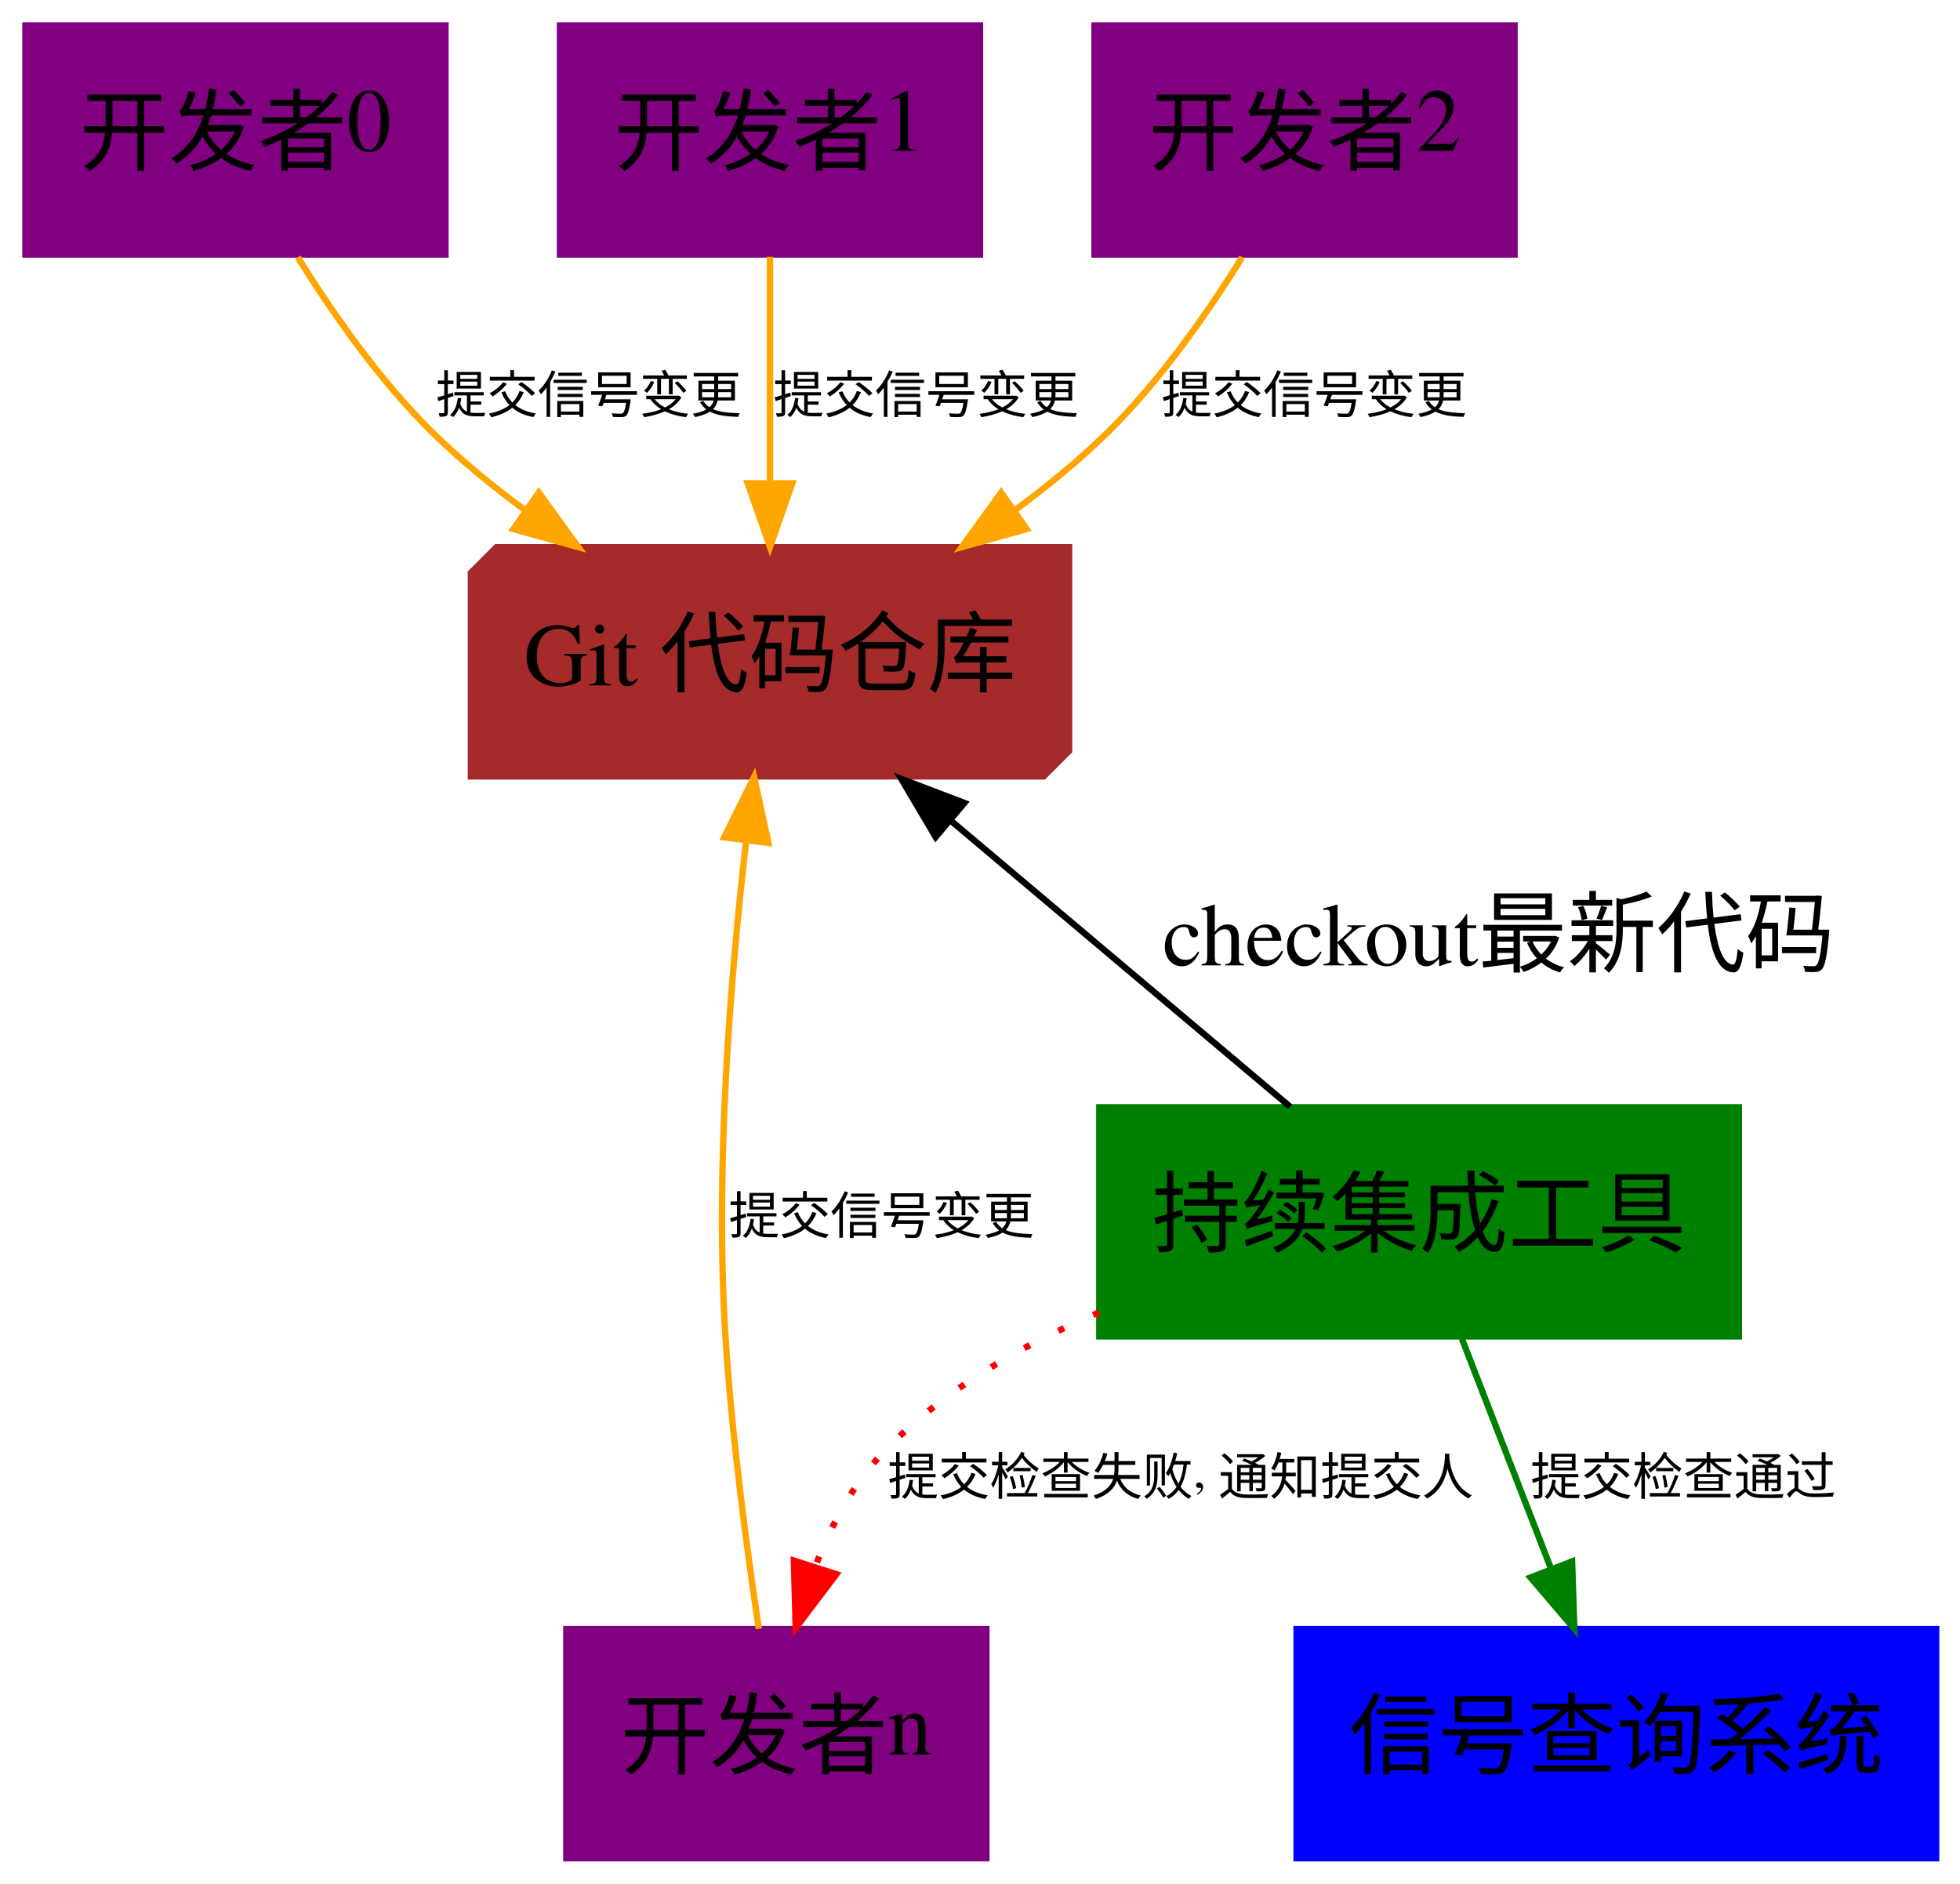
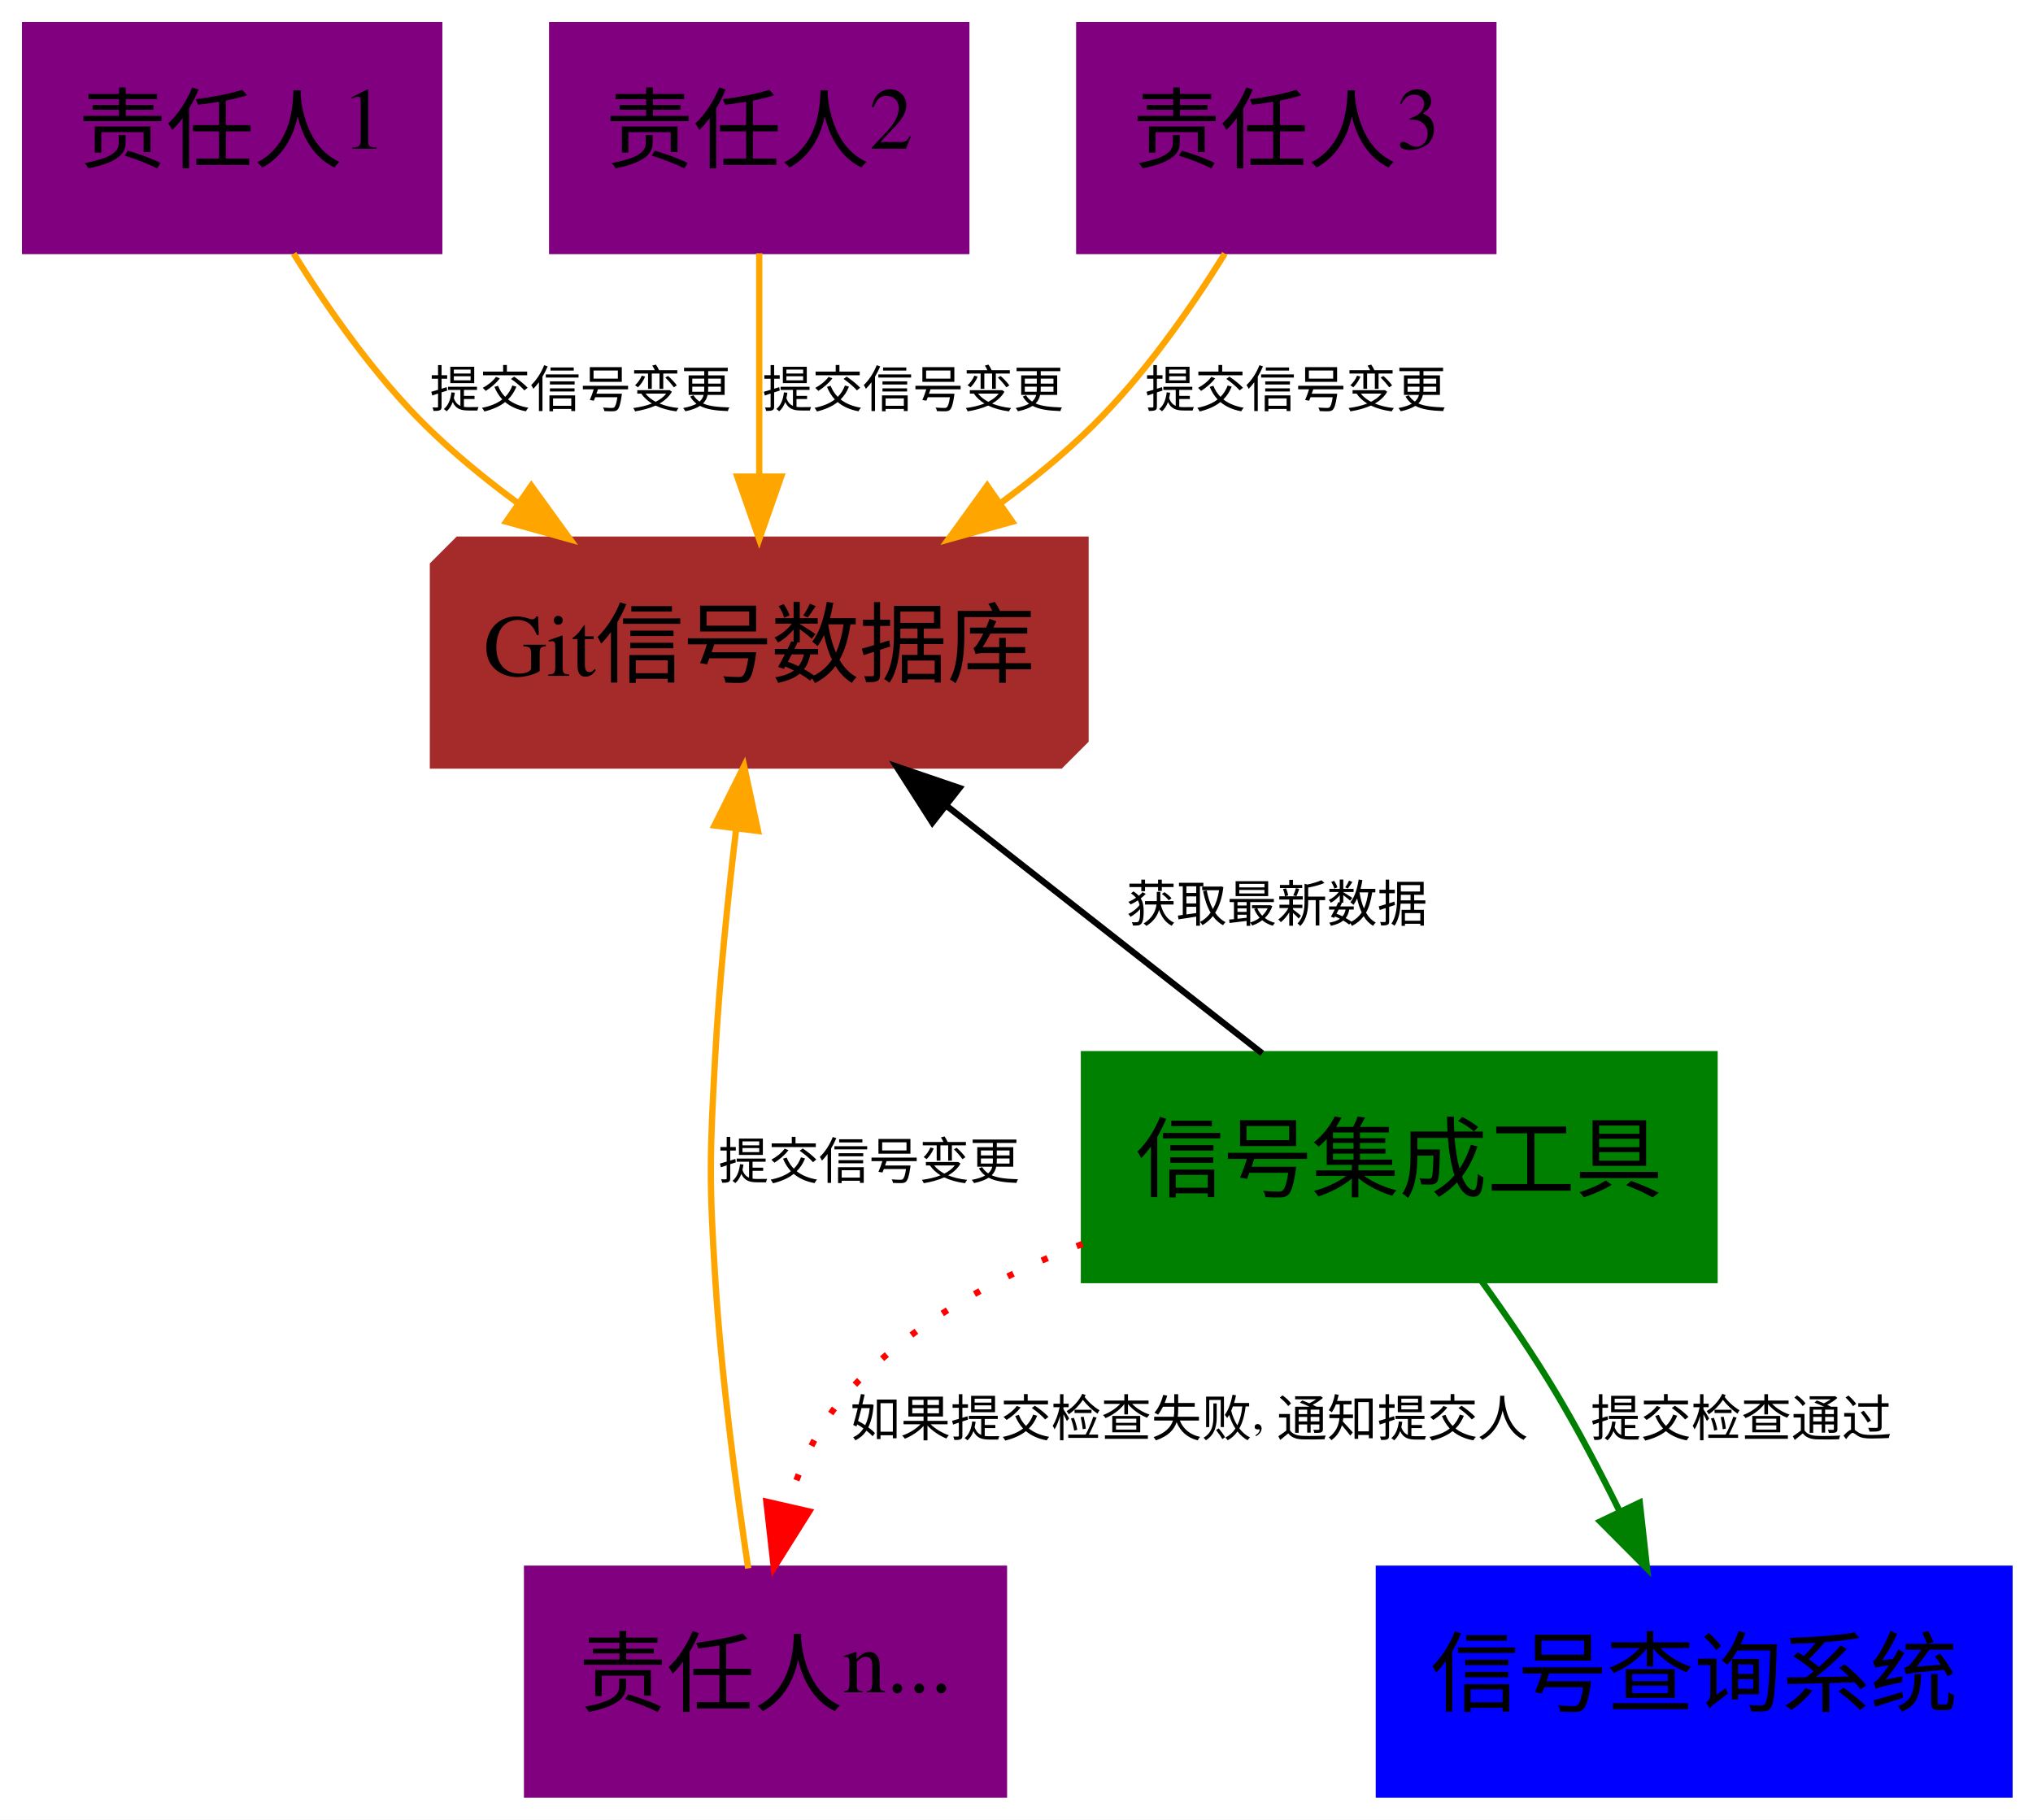
- <svg xmlns="http://www.w3.org/2000/svg" width="308pt" height="296pt" viewBox="0.00 0.00 308.00 296.00">
-   <g id="graph0" class="graph" transform="scale(1 1) rotate(0) translate(4 292)">
-     <polygon fill="white" stroke="none" points="-4,4 -4,-292 304,-292 304,4 -4,4" />
+ <svg xmlns="http://www.w3.org/2000/svg" width="324pt" height="290pt" viewBox="0.00 0.00 324.00 290.00">
+   <g id="graph0" class="graph" transform="scale(1 1) rotate(0) translate(4 286)">
+     <polygon fill="white" stroke="none" points="-4,4 -4,-286 320,-286 320,4 -4,4" />
    <g id="node1" class="node">
-       <polygon fill="purple" stroke="purple" points="66,-288 0,-288 0,-252 66,-252 66,-288" />
-       <text text-anchor="middle" x="33" y="-266.3" font-family="Times,serif" font-size="14.00">开发者0</text>
+       <polygon fill="purple" stroke="purple" points="66,-282 0,-282 0,-246 66,-246 66,-282" />
+       <text text-anchor="middle" x="33" y="-260.3" font-family="Times,serif" font-size="14.00">责任人1</text>
    </g>
    <g id="node5" class="node">
-       <polygon fill="brown" stroke="brown" points="164,-206 74,-206 70,-202 70,-170 160,-170 164,-174 164,-206" />
-       <polyline fill="none" stroke="brown" points="160,-202 70,-202 " />
-       <polyline fill="none" stroke="brown" points="160,-202 160,-170 " />
-       <polyline fill="none" stroke="brown" points="160,-202 164,-206 " />
-       <text text-anchor="middle" x="117" y="-184.3" font-family="Times,serif" font-size="14.00">Git 代码仓库</text>
+       <polygon fill="brown" stroke="brown" points="169,-200 69,-200 65,-196 65,-164 165,-164 169,-168 169,-200" />
+       <polyline fill="none" stroke="brown" points="165,-196 65,-196 " />
+       <polyline fill="none" stroke="brown" points="165,-196 165,-164 " />
+       <polyline fill="none" stroke="brown" points="165,-196 169,-200 " />
+       <text text-anchor="middle" x="117" y="-178.3" font-family="Times,serif" font-size="14.00">Git信号数据库</text>
    </g>
    <g id="edge1" class="edge">
-       <path fill="none" stroke="orange" d="M42.797,-251.58C48.308,-242.703 55.736,-232.103 64,-224 68.338,-219.747 73.263,-215.703 78.322,-211.976" />
-       <polygon fill="orange" stroke="orange" points="80.672,-214.604 86.882,-206.021 76.675,-208.858 80.672,-214.604" />
-       <text text-anchor="middle" x="88.5" y="-227.1" font-family="Times,serif" font-size="8.00">提交信号变更</text>
+       <path fill="none" stroke="orange" d="M42.797,-245.58C48.308,-236.703 55.736,-226.103 64,-218 68.338,-213.747 73.263,-209.703 78.322,-205.976" />
+       <polygon fill="orange" stroke="orange" points="80.672,-208.604 86.882,-200.021 76.675,-202.858 80.672,-208.604" />
+       <text text-anchor="middle" x="88.5" y="-221.1" font-family="Times,serif" font-size="8.00">提交信号变更</text>
    </g>
    <g id="node2" class="node">
-       <polygon fill="purple" stroke="purple" points="150,-288 84,-288 84,-252 150,-252 150,-288" />
-       <text text-anchor="middle" x="117" y="-266.3" font-family="Times,serif" font-size="14.00">开发者1</text>
+       <polygon fill="purple" stroke="purple" points="150,-282 84,-282 84,-246 150,-246 150,-282" />
+       <text text-anchor="middle" x="117" y="-260.3" font-family="Times,serif" font-size="14.00">责任人2</text>
    </g>
    <g id="edge2" class="edge">
-       <path fill="none" stroke="orange" d="M117,-251.641C117,-241.297 117,-227.941 117,-216.221" />
-       <polygon fill="orange" stroke="orange" points="120.5,-216.05 117,-206.05 113.5,-216.05 120.5,-216.05" />
-       <text text-anchor="middle" x="141.5" y="-227.1" font-family="Times,serif" font-size="8.00">提交信号变更</text>
+       <path fill="none" stroke="orange" d="M117,-245.641C117,-235.297 117,-221.941 117,-210.221" />
+       <polygon fill="orange" stroke="orange" points="120.5,-210.05 117,-200.05 113.5,-210.05 120.5,-210.05" />
+       <text text-anchor="middle" x="141.5" y="-221.1" font-family="Times,serif" font-size="8.00">提交信号变更</text>
    </g>
    <g id="node3" class="node">
-       <polygon fill="purple" stroke="purple" points="234,-288 168,-288 168,-252 234,-252 234,-288" />
-       <text text-anchor="middle" x="201" y="-266.3" font-family="Times,serif" font-size="14.00">开发者2</text>
+       <polygon fill="purple" stroke="purple" points="234,-282 168,-282 168,-246 234,-246 234,-282" />
+       <text text-anchor="middle" x="201" y="-260.3" font-family="Times,serif" font-size="14.00">责任人3</text>
    </g>
    <g id="edge3" class="edge">
-       <path fill="none" stroke="orange" d="M191.203,-251.58C185.692,-242.703 178.264,-232.103 170,-224 165.662,-219.747 160.737,-215.703 155.678,-211.976" />
-       <polygon fill="orange" stroke="orange" points="157.325,-208.858 147.117,-206.021 153.328,-214.604 157.325,-208.858" />
-       <text text-anchor="middle" x="202.5" y="-227.1" font-family="Times,serif" font-size="8.00">提交信号变更</text>
+       <path fill="none" stroke="orange" d="M191.203,-245.58C185.692,-236.703 178.264,-226.103 170,-218 165.662,-213.747 160.737,-209.703 155.678,-205.976" />
+       <polygon fill="orange" stroke="orange" points="157.325,-202.858 147.117,-200.021 153.328,-208.604 157.325,-202.858" />
+       <text text-anchor="middle" x="202.5" y="-221.1" font-family="Times,serif" font-size="8.00">提交信号变更</text>
    </g>
    <g id="node4" class="node">
-       <polygon fill="purple" stroke="purple" points="151,-36 85,-36 85,-0 151,-0 151,-36" />
-       <text text-anchor="middle" x="118" y="-14.3" font-family="Times,serif" font-size="14.00">开发者n</text>
+       <polygon fill="purple" stroke="purple" points="156,-36 80,-36 80,-0 156,-0 156,-36" />
+       <text text-anchor="middle" x="118" y="-14.3" font-family="Times,serif" font-size="14.00">责任人n...</text>
    </g>
    <g id="edge4" class="edge">
-       <path fill="none" stroke="orange" d="M115.241,-36.057C113.341,-48.7 110.988,-66.375 110,-82 108.331,-108.395 110.788,-138.515 113.238,-159.706" />
-       <polygon fill="orange" stroke="orange" points="109.799,-160.411 114.497,-169.907 116.746,-159.553 109.799,-160.411" />
+       <path fill="none" stroke="orange" d="M115.241,-36.057C113.341,-48.7 110.988,-66.375 110,-82 108.99,-97.968 109.115,-102.024 110,-118 110.655,-129.824 111.996,-142.839 113.331,-153.955" />
+       <polygon fill="orange" stroke="orange" points="109.865,-154.445 114.586,-163.93 116.81,-153.571 109.865,-154.445" />
      <text text-anchor="middle" x="134.5" y="-98.1" font-family="Times,serif" font-size="8.00">提交信号变更</text>
    </g>
    <g id="node6" class="node">
      <polygon fill="green" stroke="green" points="269.25,-118 168.75,-118 168.75,-82 269.25,-82 269.25,-118" />
-       <text text-anchor="middle" x="219" y="-96.3" font-family="Times,serif" font-size="14.00">持续集成工具</text>
+       <text text-anchor="middle" x="219" y="-96.3" font-family="Times,serif" font-size="14.00">信号集成工具</text>
    </g>
    <g id="edge5" class="edge">
-       <path fill="none" stroke="black" d="M145.573,-162.909C162.493,-148.643 183.525,-130.91 198.738,-118.084" />
-       <polygon fill="black" stroke="black" points="143.03,-160.475 137.641,-169.597 147.543,-165.826 143.03,-160.475" />
-       <text text-anchor="middle" x="231.5" y="-140.3" font-family="Times,serif" font-size="14.00">checkout最新代码</text>
+       <path fill="none" stroke="black" d="M146.942,-157.516C163.029,-144.899 182.507,-129.622 197.155,-118.134" />
+       <polygon fill="black" stroke="black" points="144.59,-154.913 138.882,-163.838 148.91,-160.421 144.59,-154.913" />
+       <text text-anchor="middle" x="199.5" y="-139.1" font-family="Times,serif" font-size="8.00">获取最新数据</text>
    </g>
    <g id="edge7" class="edge">
-       <path fill="none" stroke="red" stroke-dasharray="1,5" d="M168.69,-85.752C156.44,-80.588 144.225,-73.54 135,-64 130.2,-59.036 126.727,-52.584 124.225,-46.123" />
-       <polygon fill="red" stroke="red" points="127.423,-44.632 121.04,-36.175 120.756,-46.766 127.423,-44.632" />
-       <text text-anchor="middle" x="181.5" y="-57.1" font-family="Times,serif" font-size="8.00">提交检查失败, 通知提交人</text>
+       <path fill="none" stroke="red" stroke-dasharray="1,5" d="M168.523,-87.761C154.77,-82.54 140.942,-74.96 131,-64 126.482,-59.02 123.527,-52.562 121.595,-46.101" />
+       <polygon fill="red" stroke="red" points="124.963,-45.127 119.327,-36.156 118.139,-46.684 124.963,-45.127" />
+       <text text-anchor="middle" x="185.5" y="-57.1" font-family="Times,serif" font-size="8.00">如果提交检查失败, 通知提交人</text>
    </g>
    <g id="node7" class="node">
-       <polygon fill="blue" stroke="blue" points="300.25,-36 199.75,-36 199.75,-0 300.25,-0 300.25,-36" />
-       <text text-anchor="middle" x="250" y="-14.3" font-family="Times,serif" font-size="14.00">信号查询系统</text>
+       <polygon fill="blue" stroke="blue" points="316.25,-36 215.75,-36 215.75,-0 316.25,-0 316.25,-36" />
+       <text text-anchor="middle" x="266" y="-14.3" font-family="Times,serif" font-size="14.00">信号查询系统</text>
    </g>
    <g id="edge6" class="edge">
-       <path fill="none" stroke="green" d="M225.727,-81.641C229.817,-71.086 235.122,-57.395 239.729,-45.505" />
-       <polygon fill="green" stroke="green" points="243.043,-46.639 243.393,-36.05 236.516,-44.11 243.043,-46.639" />
-       <text text-anchor="middle" x="260.5" y="-57.1" font-family="Times,serif" font-size="8.00">提交检查通过</text>
+       <path fill="none" stroke="green" d="M232.046,-81.935C236.081,-76.35 240.406,-70.029 244,-64 247.506,-58.117 250.937,-51.596 254.007,-45.385" />
+       <polygon fill="green" stroke="green" points="257.331,-46.548 258.494,-36.017 251.017,-43.524 257.331,-46.548" />
+       <text text-anchor="middle" x="273.5" y="-57.1" font-family="Times,serif" font-size="8.00">提交检查通过</text>
    </g>
  </g>
</svg>
